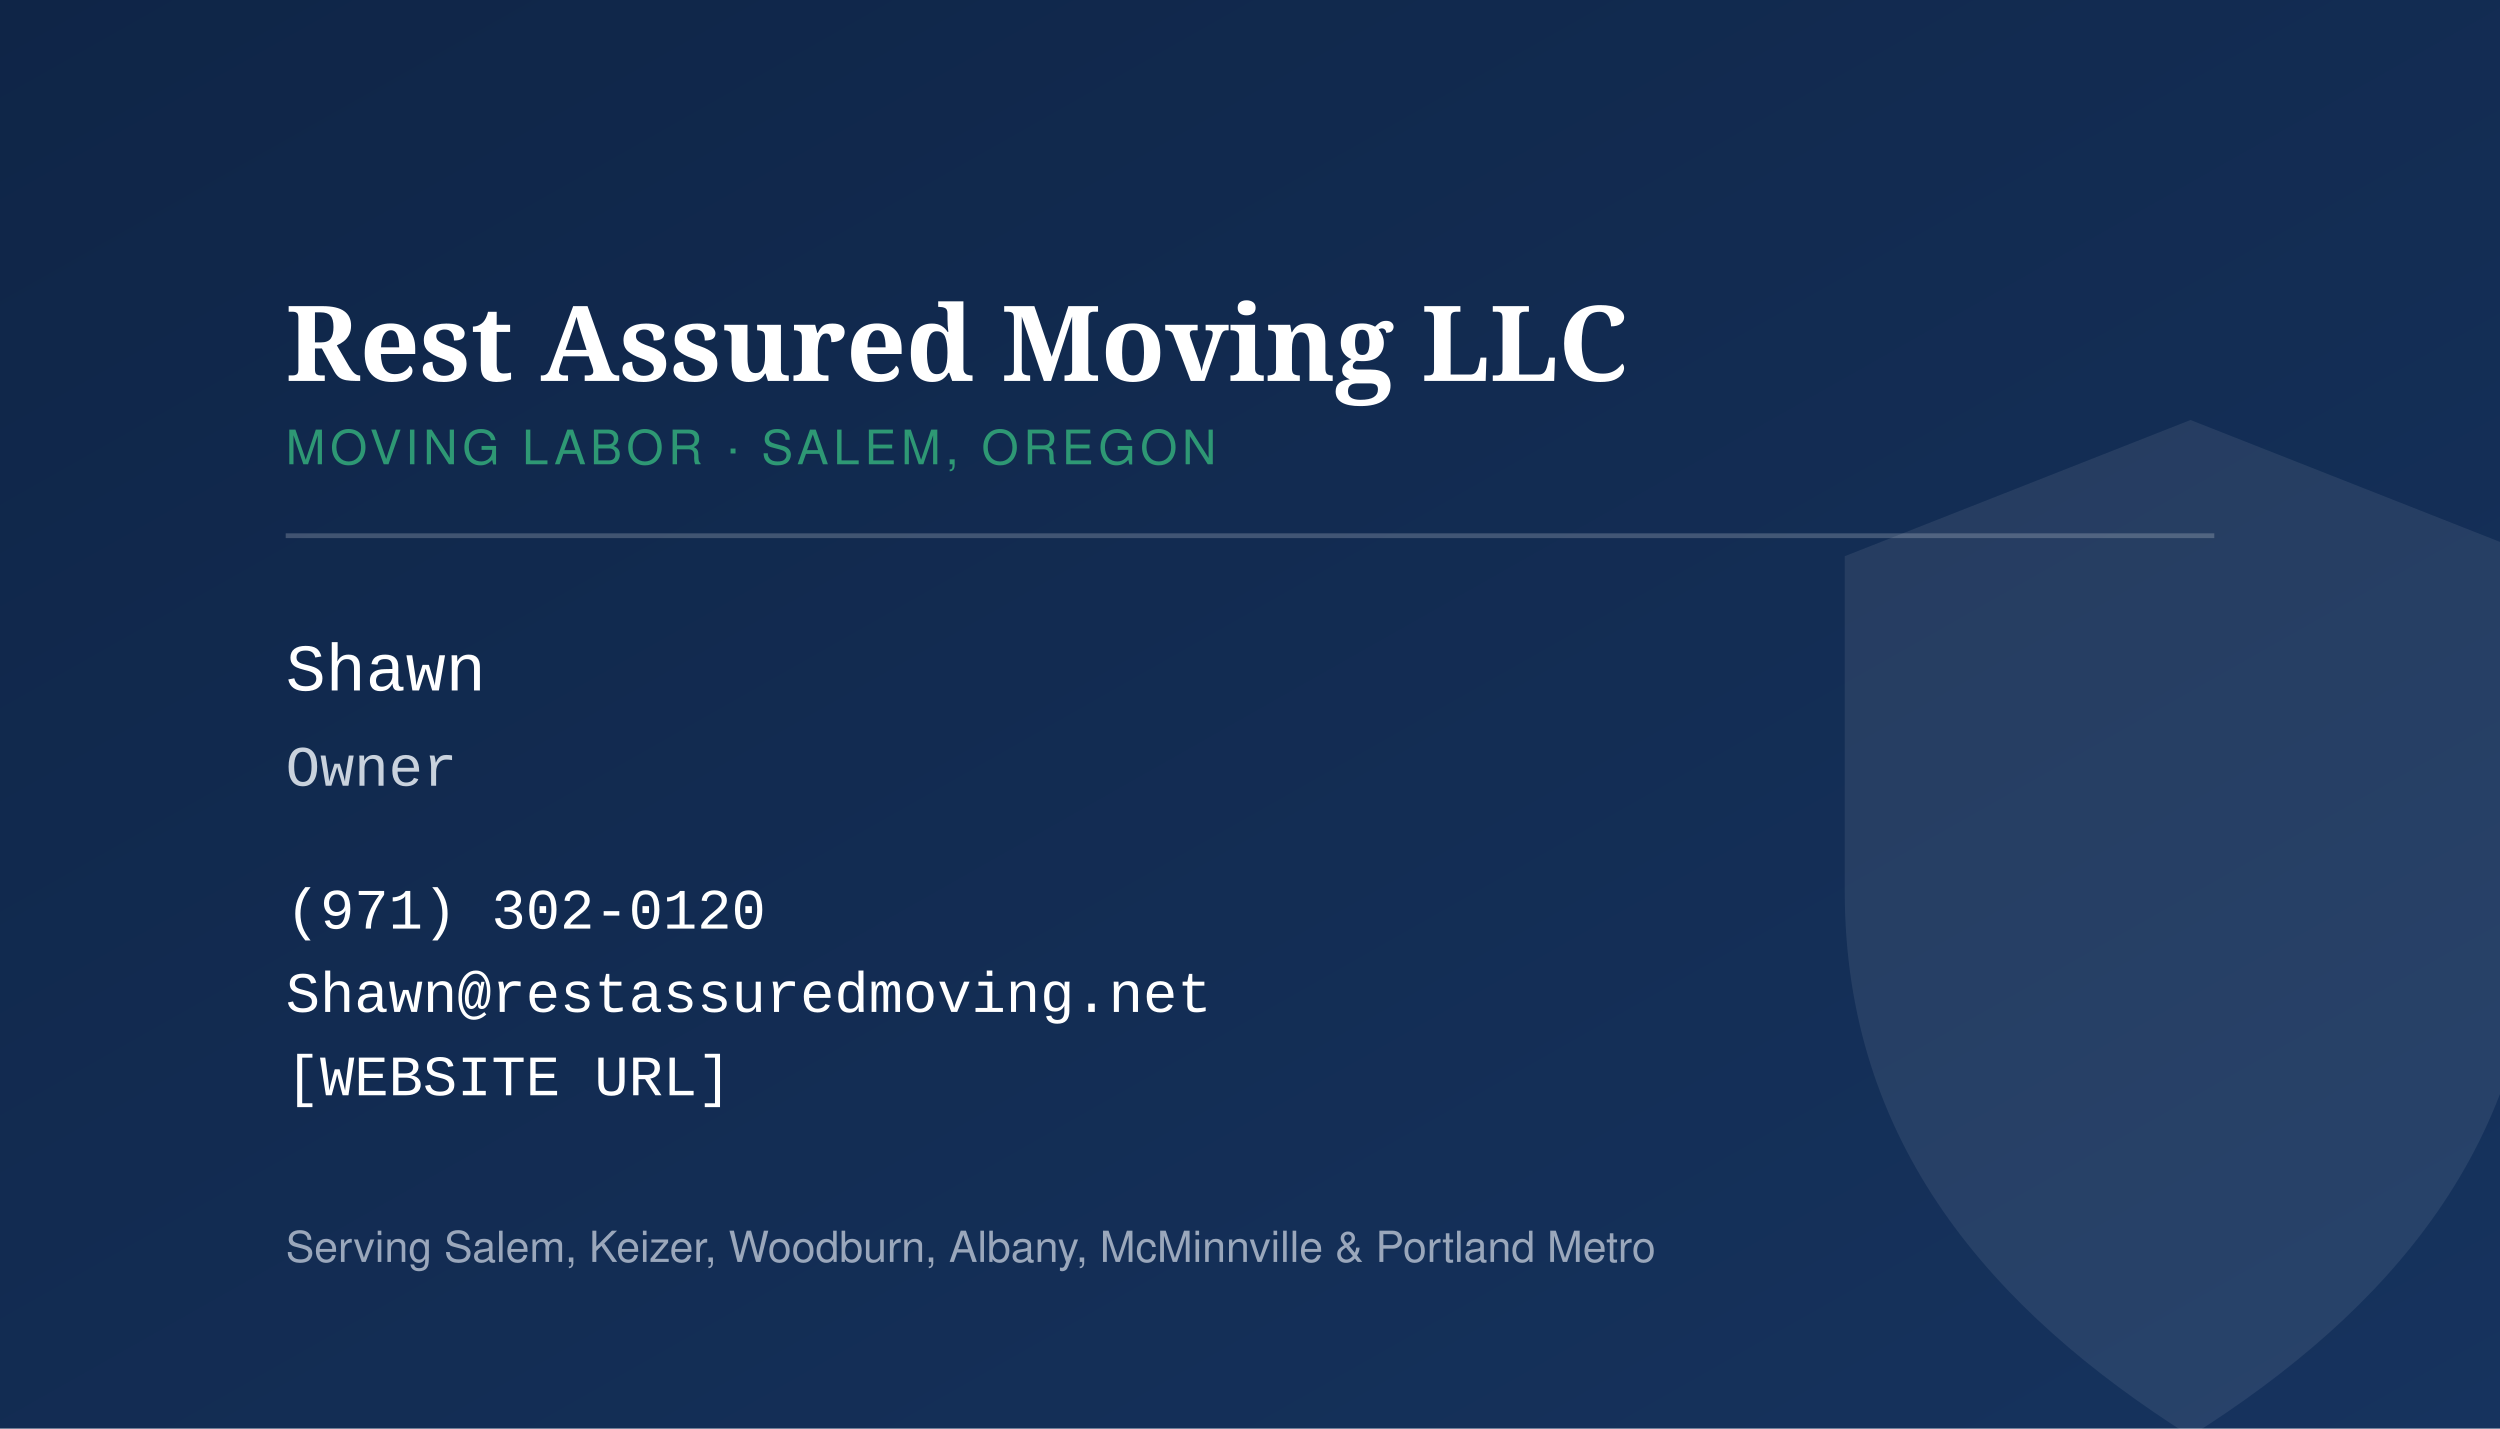
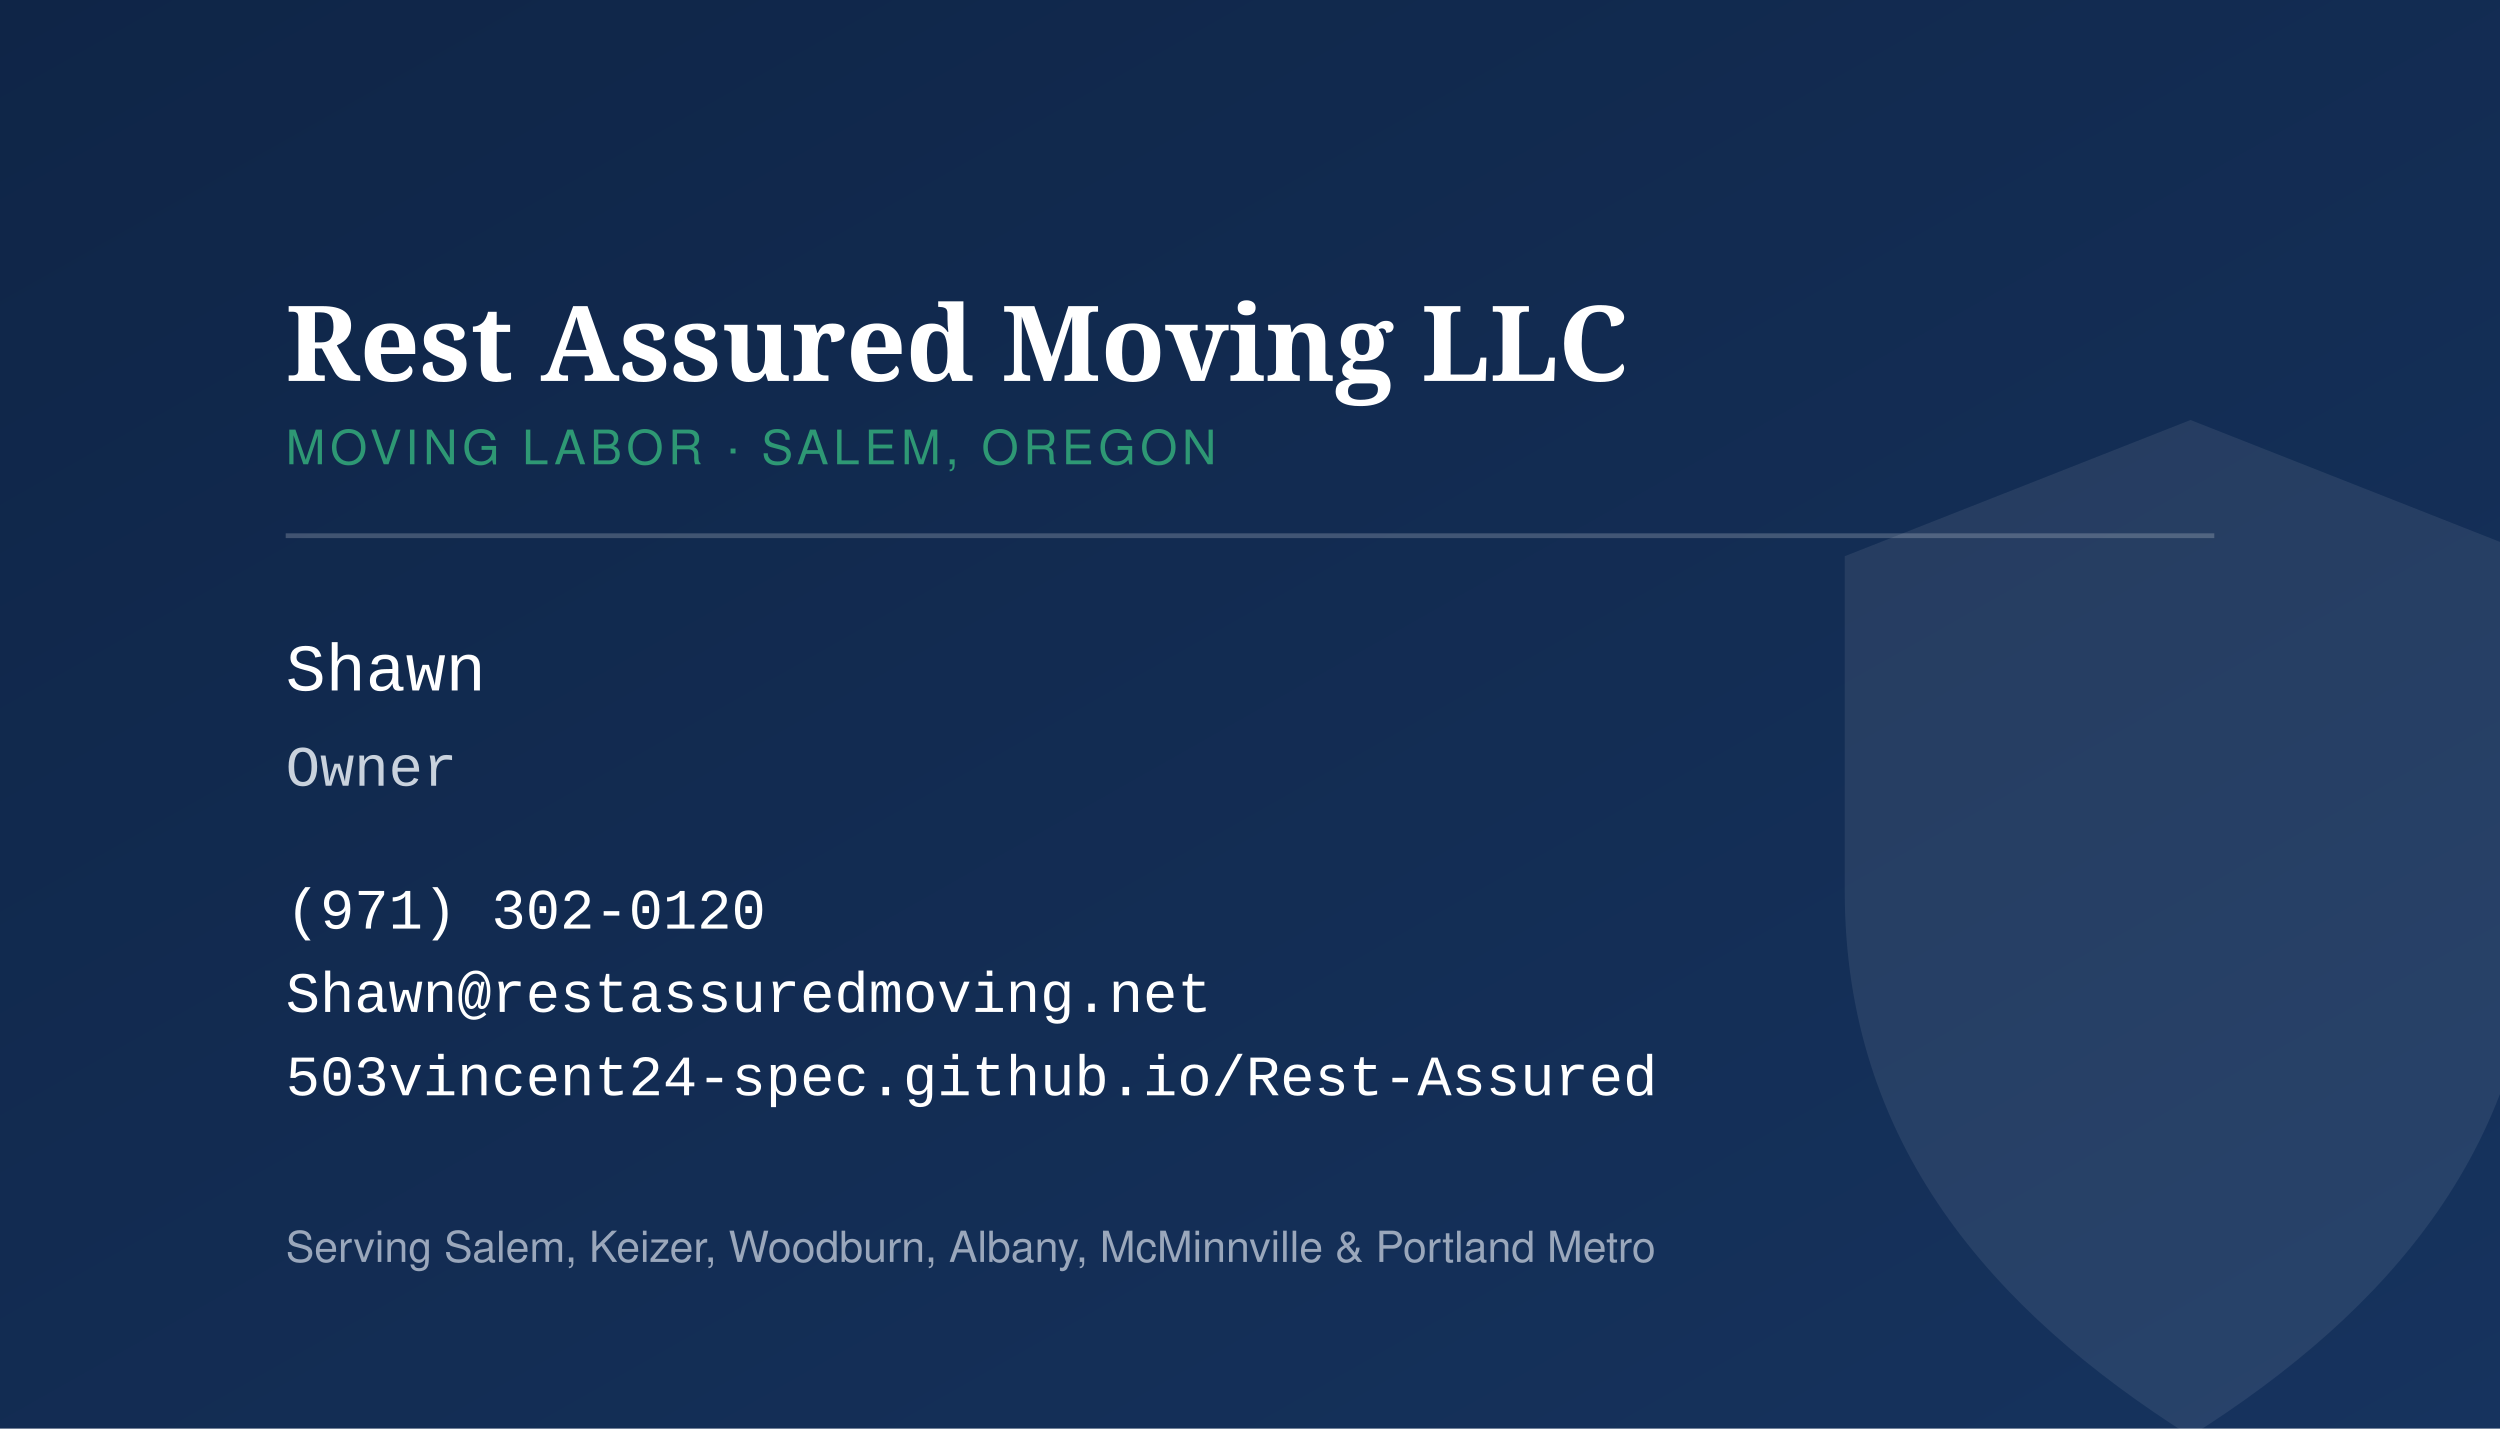
<svg xmlns="http://www.w3.org/2000/svg" viewBox="0 0 1050 600" role="img" aria-label="Rest Assured Moving LLC business card back">
  <defs>
    <linearGradient id="cardBack" x1="0%" y1="0%" x2="100%" y2="100%">
      <stop offset="0%" stop-color="#0F2547" />
      <stop offset="100%" stop-color="#16335E" />
    </linearGradient>
  </defs>
  <rect width="1050" height="600" fill="url(#cardBack)" />
  <g transform="translate(700,150) scale(2.2)" opacity="0.08">
    <path d="M100,12 L166,38 L166,102 C166,150 138,182 100,206 C62,182 34,150 34,102 L34,38 Z" fill="#FFFFFF" />
  </g>
  <text x="120" y="160" font-family="Georgia, serif" font-size="44" font-weight="700" fill="#FFFFFF">Rest Assured Moving LLC</text>
  <text x="120" y="195" font-family="Helvetica, Arial, sans-serif" font-size="20" fill="#2E9874" letter-spacing="2">MOVING LABOR · SALEM, OREGON</text>
  <line x1="120" y1="225" x2="930" y2="225" stroke="rgba(255,255,255,0.2)" stroke-width="2" />
  <text x="120" y="290" font-family="'Courier New', monospace" font-size="28" fill="#FFFFFF">Shawn</text>
  <text x="120" y="330" font-family="'Courier New', monospace" font-size="24" fill="#C9D2DD">Owner</text>
  <text x="120" y="390" font-family="'Courier New', monospace" font-size="24" fill="#FFFFFF">(971) 302-0120</text>
  <text x="120" y="425" font-family="'Courier New', monospace" font-size="24" fill="#FFFFFF">Shawn@restassuredmoving.net</text>
-   <text x="120" y="460" font-family="'Courier New', monospace" font-size="24" fill="#FFFFFF">[WEBSITE URL]</text>
+   <text x="120" y="460" font-family="'Courier New', monospace" font-size="24" fill="#FFFFFF">503vincent24-spec.github.io/Rest-Assured</text>
  <text x="120" y="530" font-family="Helvetica, Arial, sans-serif" font-size="18" fill="#9AA7BB">Serving Salem, Keizer, Woodburn, Albany, McMinnville &amp; Portland Metro</text>
</svg>
